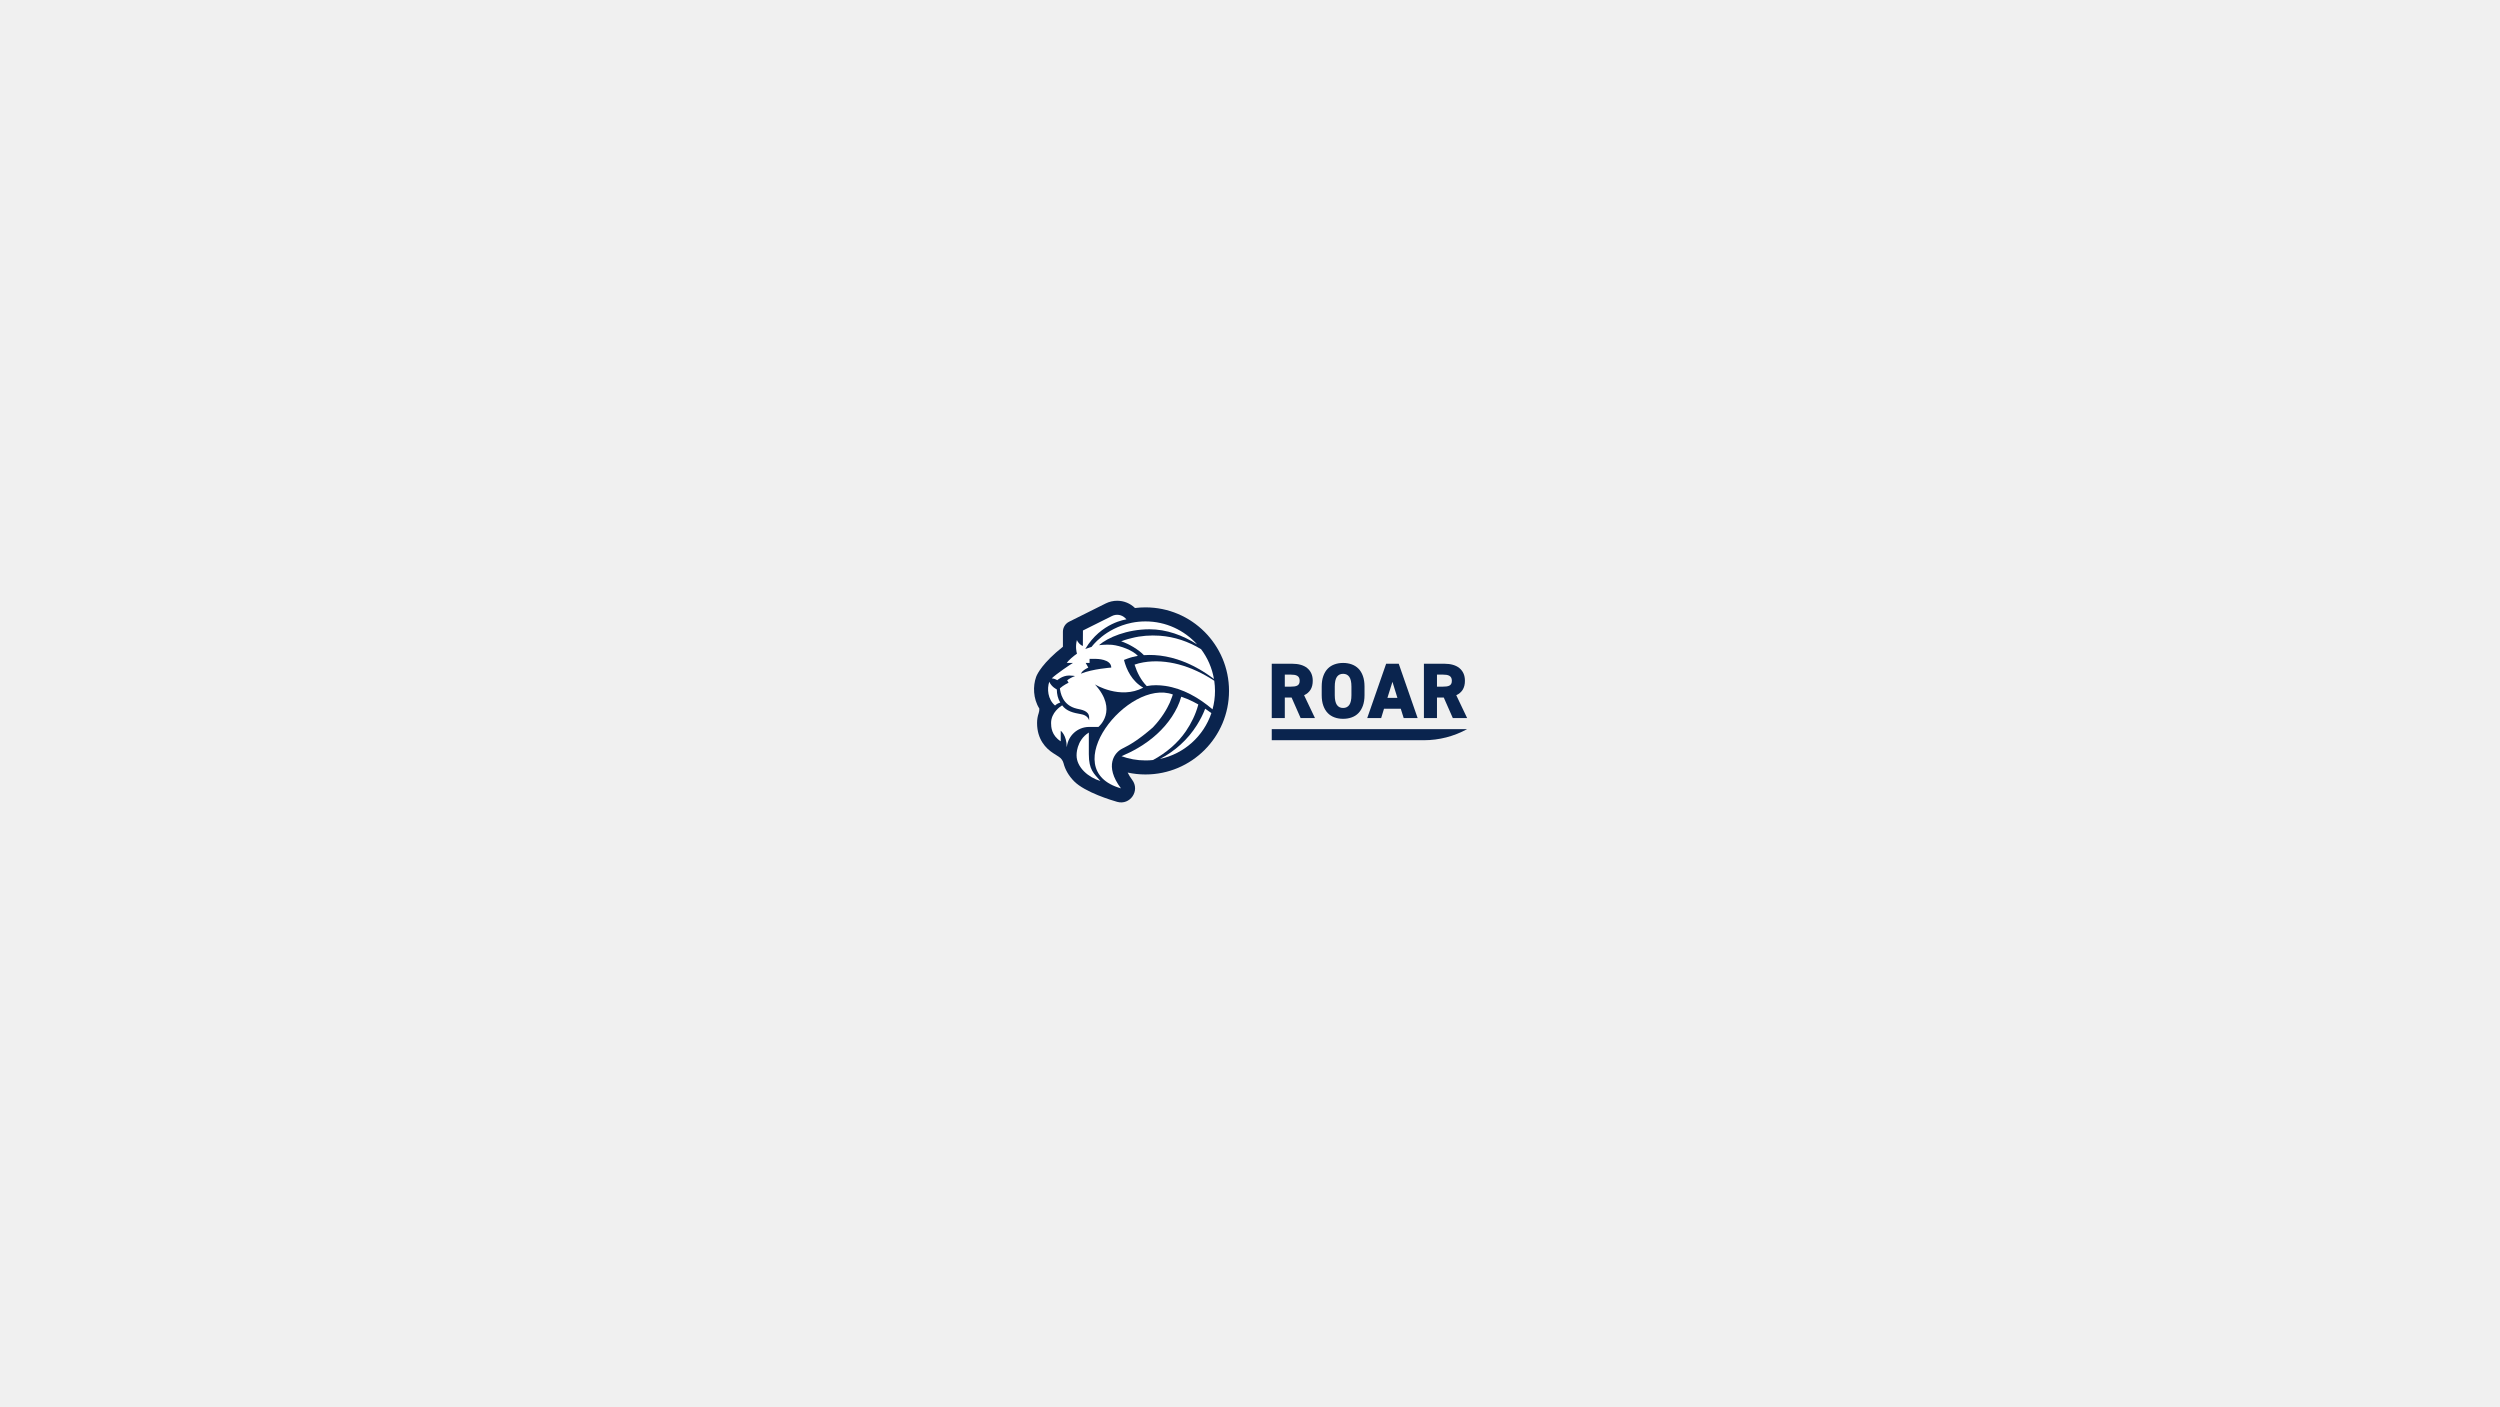
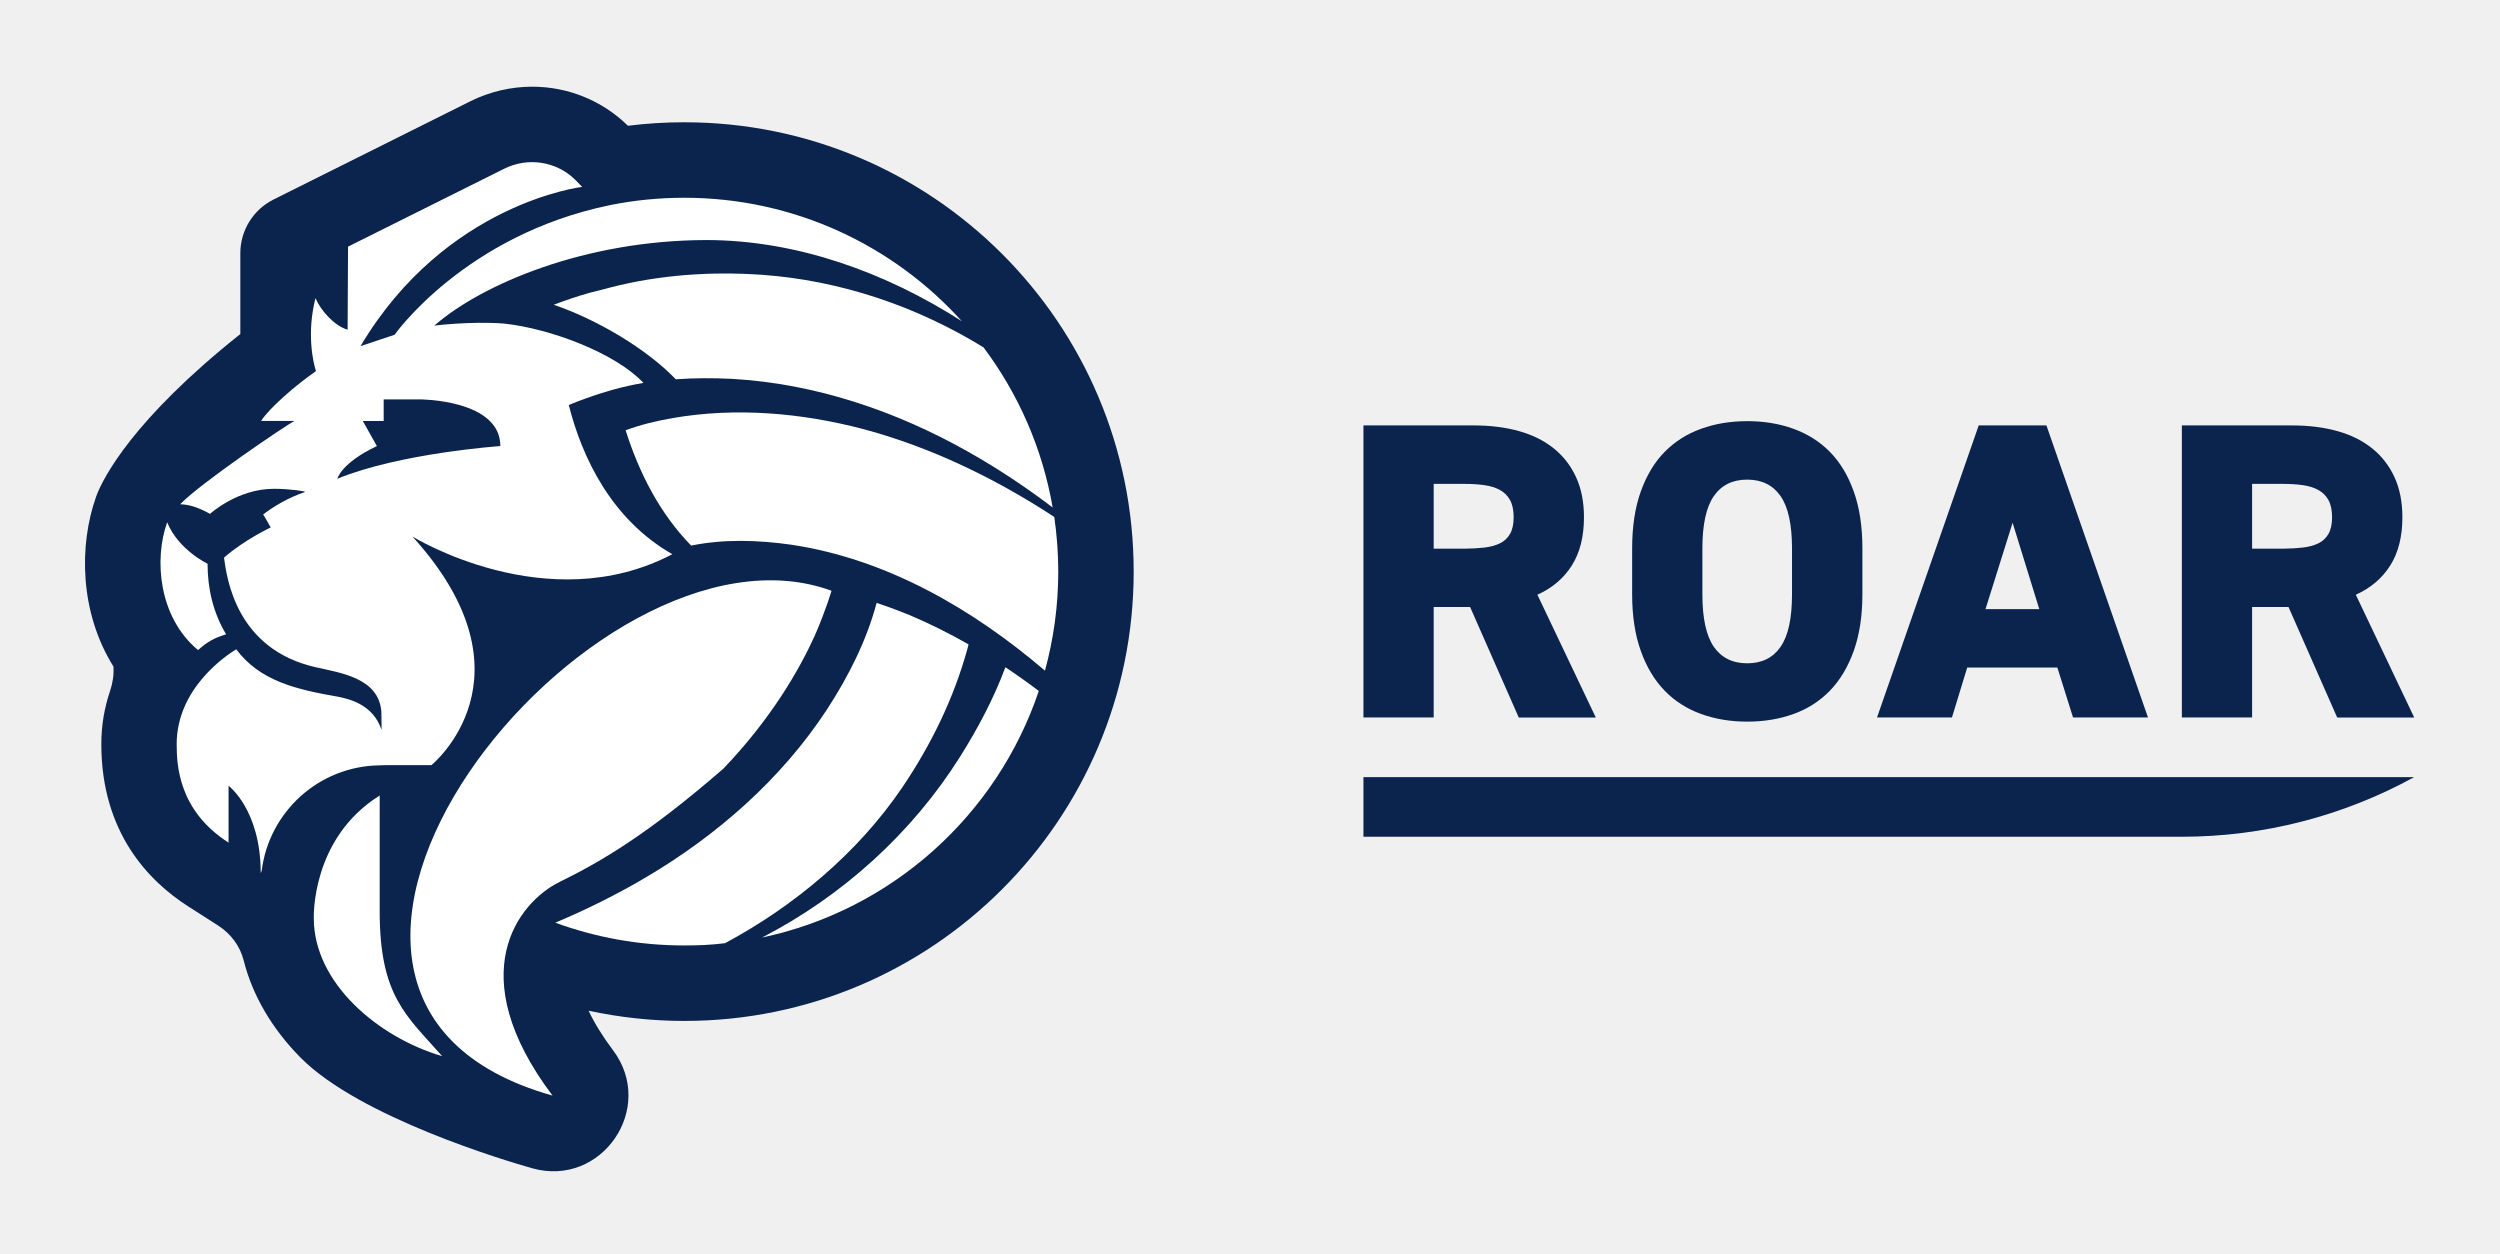
- <svg xmlns="http://www.w3.org/2000/svg" version="1.1" id="Layer_1" x="0px" y="0px" viewBox="0 0 1920 1080" style="enable-background:new 0 0 1920 1080;" xml:space="preserve">
+ <svg xmlns="http://www.w3.org/2000/svg" version="1.1" id="Layer_1" x="0px" y="0px" viewBox="782 449 357 179" style="enable-background:new 0 0 1920 1080;" xml:space="preserve">
  <style type="text/css">
	.st0{fill:#0A244E;}
	.st1{fill:#FFFFFF;}
</style>
  <g>
    <g>
      <path class="st0" d="M991.93,535.68h-5.2v15.77H976.7v-41.7h15.71c2.42,0,4.59,0.27,6.53,0.82c1.93,0.54,3.59,1.37,4.96,2.48    c1.37,1.11,2.43,2.48,3.17,4.11c0.75,1.63,1.12,3.54,1.12,5.71c0,2.74-0.57,5.03-1.72,6.86c-1.15,1.83-2.79,3.23-4.93,4.2    l8.34,17.53h-11L991.93,535.68z M993.98,527.19c0.85-0.1,1.58-0.3,2.21-0.6c0.62-0.3,1.11-0.76,1.45-1.36s0.51-1.39,0.51-2.36    c0-1.01-0.17-1.82-0.51-2.45c-0.34-0.62-0.83-1.11-1.45-1.45c-0.62-0.34-1.36-0.57-2.21-0.69c-0.85-0.12-1.77-0.18-2.78-0.18    h-4.47v9.25h4.47C992.21,527.34,993.14,527.29,993.98,527.19z" />
      <path class="st0" d="M1046.71,541.96c-0.83,2.3-1.96,4.19-3.41,5.68c-1.45,1.49-3.18,2.6-5.2,3.32c-2.01,0.73-4.21,1.09-6.59,1.09    s-4.57-0.36-6.59-1.09c-2.01-0.73-3.75-1.83-5.2-3.32c-1.45-1.49-2.59-3.38-3.41-5.68c-0.83-2.3-1.24-5-1.24-8.1v-6.53    c0-3.14,0.41-5.86,1.24-8.16s1.96-4.18,3.41-5.65c1.45-1.47,3.18-2.57,5.2-3.29c2.01-0.73,4.21-1.09,6.59-1.09    s4.57,0.36,6.59,1.09c2.01,0.73,3.75,1.82,5.2,3.29c1.45,1.47,2.59,3.35,3.41,5.65c0.83,2.3,1.24,5.02,1.24,8.16v6.53    C1047.95,536.97,1047.53,539.67,1046.71,541.96z M1026.73,541.36c1.09,1.57,2.68,2.36,4.77,2.36c2.1,0,3.69-0.79,4.77-2.36    c1.09-1.57,1.63-4.07,1.63-7.49v-6.53c0-3.42-0.54-5.92-1.63-7.49c-1.09-1.57-2.68-2.36-4.77-2.36c-2.09,0-3.69,0.79-4.77,2.36    c-1.09,1.57-1.63,4.07-1.63,7.49v6.53C1025.1,537.29,1025.65,539.79,1026.73,541.36z" />
      <path class="st0" d="M1064.56,509.75h9.67l14.5,41.7h-10.7l-2.24-7.13h-12.87l-2.18,7.13h-10.7L1064.56,509.75z M1073.21,535.98    l-3.81-12.33l-3.87,12.33H1073.21z" />
      <path class="st0" d="M1108.8,535.68h-5.2v15.77h-10.03v-41.7h15.71c2.42,0,4.59,0.27,6.53,0.82c1.93,0.54,3.59,1.37,4.96,2.48    c1.37,1.11,2.43,2.48,3.17,4.11c0.75,1.63,1.12,3.54,1.12,5.71c0,2.74-0.57,5.03-1.72,6.86c-1.15,1.83-2.79,3.23-4.93,4.2    l8.34,17.53h-11L1108.8,535.68z M1110.85,527.19c0.85-0.1,1.58-0.3,2.21-0.6c0.62-0.3,1.11-0.76,1.45-1.36s0.51-1.39,0.51-2.36    c0-1.01-0.17-1.82-0.51-2.45c-0.34-0.62-0.83-1.11-1.45-1.45c-0.62-0.34-1.36-0.57-2.21-0.69c-0.85-0.12-1.77-0.18-2.78-0.18    h-4.47v9.25h4.47C1109.08,527.34,1110.01,527.29,1110.85,527.19z" />
    </g>
    <path class="st0" d="M1126.75,559.97H976.7v8.52h116.84C1105.15,568.49,1116.57,565.56,1126.75,559.97L1126.75,559.97z" />
  </g>
  <g>
    <path class="st0" d="M879.71,466.46c-2.72,0-5.41,0.17-8.04,0.5c-3.67-3.6-8.54-5.58-13.69-5.58c-3.03,0-6.07,0.72-8.79,2.07   l-28.13,14.04c-2.9,1.45-4.74,4.42-4.74,7.66v11.55c-15.41,12.25-19.55,20.54-20.49,22.94l-0.06,0.16l-0.06,0.17   c-2.45,6.91-2.34,16.48,2.49,24.21c0.08,1.17-0.1,2.36-0.48,3.48c-0.8,2.36-1.26,4.92-1.25,7.64c0.01,12.56,6.74,19.5,12.37,23.11   l4.31,2.76c1.8,1.15,3.13,2.92,3.65,4.99c1.26,4.99,4.05,9.76,8.13,13.88c8.43,8.51,29.4,14.76,33.08,15.79h0   c9.93,2.79,17.73-8.63,11.52-16.87v0c-1.49-1.98-2.65-3.87-3.47-5.61l0-0.02c4.4,0.95,8.97,1.46,13.66,1.46   c35.44,0,64.17-28.73,64.17-64.17S915.15,466.46,879.71,466.46z" />
    <g>
      <g>
        <path class="st1" d="M869.16,490.05c-0.26,0.07-0.52,0.14-0.78,0.21l-2.18,0.55c-1.7,0.48-3.47,1.08-5.13,1.71     c6.08,2.06,13.26,6.28,17.43,10.64c2.67-0.19,5.36-0.19,8.01-0.06c11.91,0.67,23.48,4.6,33.81,10.45c4.19,2.36,8.19,5.03,12,7.92     c-1.46-8.47-4.92-16.26-9.87-22.86c-9.57-5.89-20.45-9.57-31.66-10.37C883.54,487.74,876.19,488.24,869.16,490.05z" />
        <path class="st1" d="M905.27,510.27c-8.81-2.31-18.15-3.13-27.14-1.58c-2.32,0.4-4.6,0.94-6.79,1.75     c1.93,6.13,4.93,11.95,9.36,16.47c4.68-0.96,9.59-0.79,14.27-0.13c13.61,2.04,25.87,9.13,36.25,17.99     c1.23-4.5,1.9-9.24,1.9-14.14c0-2.65-0.2-5.26-0.57-7.81C924.12,517.31,914.99,512.88,905.27,510.27z" />
        <path class="st1" d="M861.91,574.94c5.87-2.88,12.56-6.77,23.4-16.19c6.88-7.19,10.87-14.19,13.06-19.02     c1.62-3.74,2.37-6.37,2.37-6.37c-34.23-12.56-90.61,57.84-39.84,72.09C847.82,588.1,856.04,577.82,861.91,574.94z" />
        <path class="st1" d="M919.13,557.01c-6.9,10.98-16.83,19.94-28.31,25.87c18.56-3.93,33.56-17.49,39.52-35.21     c-1.56-1.18-3.15-2.31-4.77-3.39C923.91,548.75,921.65,552.99,919.13,557.01z" />
        <path class="st1" d="M910.86,561.42c4.07-6.02,7.31-12.63,9.25-19.63c0.07-0.25,0.13-0.51,0.2-0.77     c-2.75-1.57-5.59-2.99-8.53-4.23c-1.49-0.61-3.03-1.18-4.6-1.7c-1.43,5.42-4.04,10.52-7.06,15.18     c-6.53,9.98-15.72,18.03-25.95,24.05c-4.15,2.45-8.46,4.58-12.87,6.44c5.74,2.1,11.93,3.25,18.4,3.25c2.14,0,3.76-0.07,5.83-0.32     C895.44,578.38,904.55,570.74,910.86,561.42z" />
        <path class="st1" d="M810.28,541.83c1.31-1.18,2.28-1.72,4.01-2.25c-1.86-3.07-2.65-6.58-2.65-10.07c0-0.01-4.17-1.99-5.77-5.93     c0,0,0,0,0,0C803.97,528.91,804.66,537.17,810.28,541.83z" />
        <path class="st1" d="M811.8,531.03l0.02,0.04c0-0.02,0-0.04-0.01-0.06C811.8,531.02,811.8,531.02,811.8,531.03z" />
        <path class="st1" d="M826.41,518.85c0.03-0.01,0.05-0.01,0.05-0.01s-0.02-0.01-0.06-0.03L826.41,518.85z" />
        <path class="st1" d="M836.22,579.15V562.6c-9.85,6.14-9.41,17.53-9.41,17.53c0,9.22,9.16,17,18.33,19.69     C840.03,594.02,836.22,591.26,836.22,579.15L836.22,579.15z" />
      </g>
      <path class="st1" d="M919.35,494.87c-9.77-10.82-23.91-17.63-39.64-17.63c-3.63,0-7.17,0.36-10.59,1.05    c-20.76,4.27-30.77,18.51-30.77,18.51l-4.87,1.63c12.15-20.45,31.65-22.74,31.65-22.74c-0.34-0.37-0.68-0.72-1.03-1.06    c-2.69-2.61-6.74-3.21-10.09-1.54c-7.69,3.84-17.89,8.93-22.31,11.13l-0.06,11.86c-1.91-0.55-3.85-2.76-4.59-4.51    c-1.29,5.07-0.32,9.21,0.07,10.43c-2.84,1.95-6.7,5.3-7.83,7.11h4.77c-1.08,0.51-13.55,8.96-16.33,11.9    c1.18,0.03,2.44,0.36,4.26,1.37c0,0,3.9-3.58,9.12-3.58c2.29,0,4.7,0.37,4.44,0.46c-2.29,0.76-4.48,2.05-5.97,3.21    c0.37,0.57,0.14,0.22,1.08,1.85c0,0-3.75,1.75-6.67,4.31c0.4,2.97,1.74,13.08,13.09,15.65c3.62,0.82,9.02,1.55,9.38,6.36l0.03,2.6    c-1.25-3.78-4.87-4.47-6.29-4.76c-5.98-1.04-11.08-2.25-14.47-6.76c-1.37,0.83-8.51,5.55-8.5,13.56c0,2.97,0.26,9.47,7.41,14.05    v-8.12c0,0,4.59,3.41,4.59,12.46c0.05-0.11,0.09-0.22,0.14-0.34c1.06-8.4,8.15-14.91,16.81-15.04c0.36-0.02,0.72-0.03,1.08-0.03    h6.35c0,0,15.52-12.57-2.71-32.64c0,0,19.24,11.9,37.11,2.52c-8.68-4.95-12.89-13.79-14.79-21.31c3.61-1.48,6.6-2.26,6.6-2.26    c1.34-0.36,2.69-0.66,4.06-0.89c-3.89-4.18-13.16-7.76-19.96-8.48c-4.86-0.35-9.9,0.3-9.9,0.3c6.76-5.9,21.45-12.19,38.82-12.22    C895.78,483.28,908.48,487.9,919.35,494.87z M826.41,518.85l-0.01-0.04c0.03,0.02,0.06,0.03,0.06,0.03    S826.44,518.85,826.41,518.85z M853.45,512.7c0,0-14.26,0.98-23.27,4.66c0,0,0.49-2.22,5.64-4.66l-2.01-3.58h2.98v-3.09h5.15    C841.95,506.03,853.45,506.03,853.45,512.7z" />
    </g>
  </g>
</svg>
